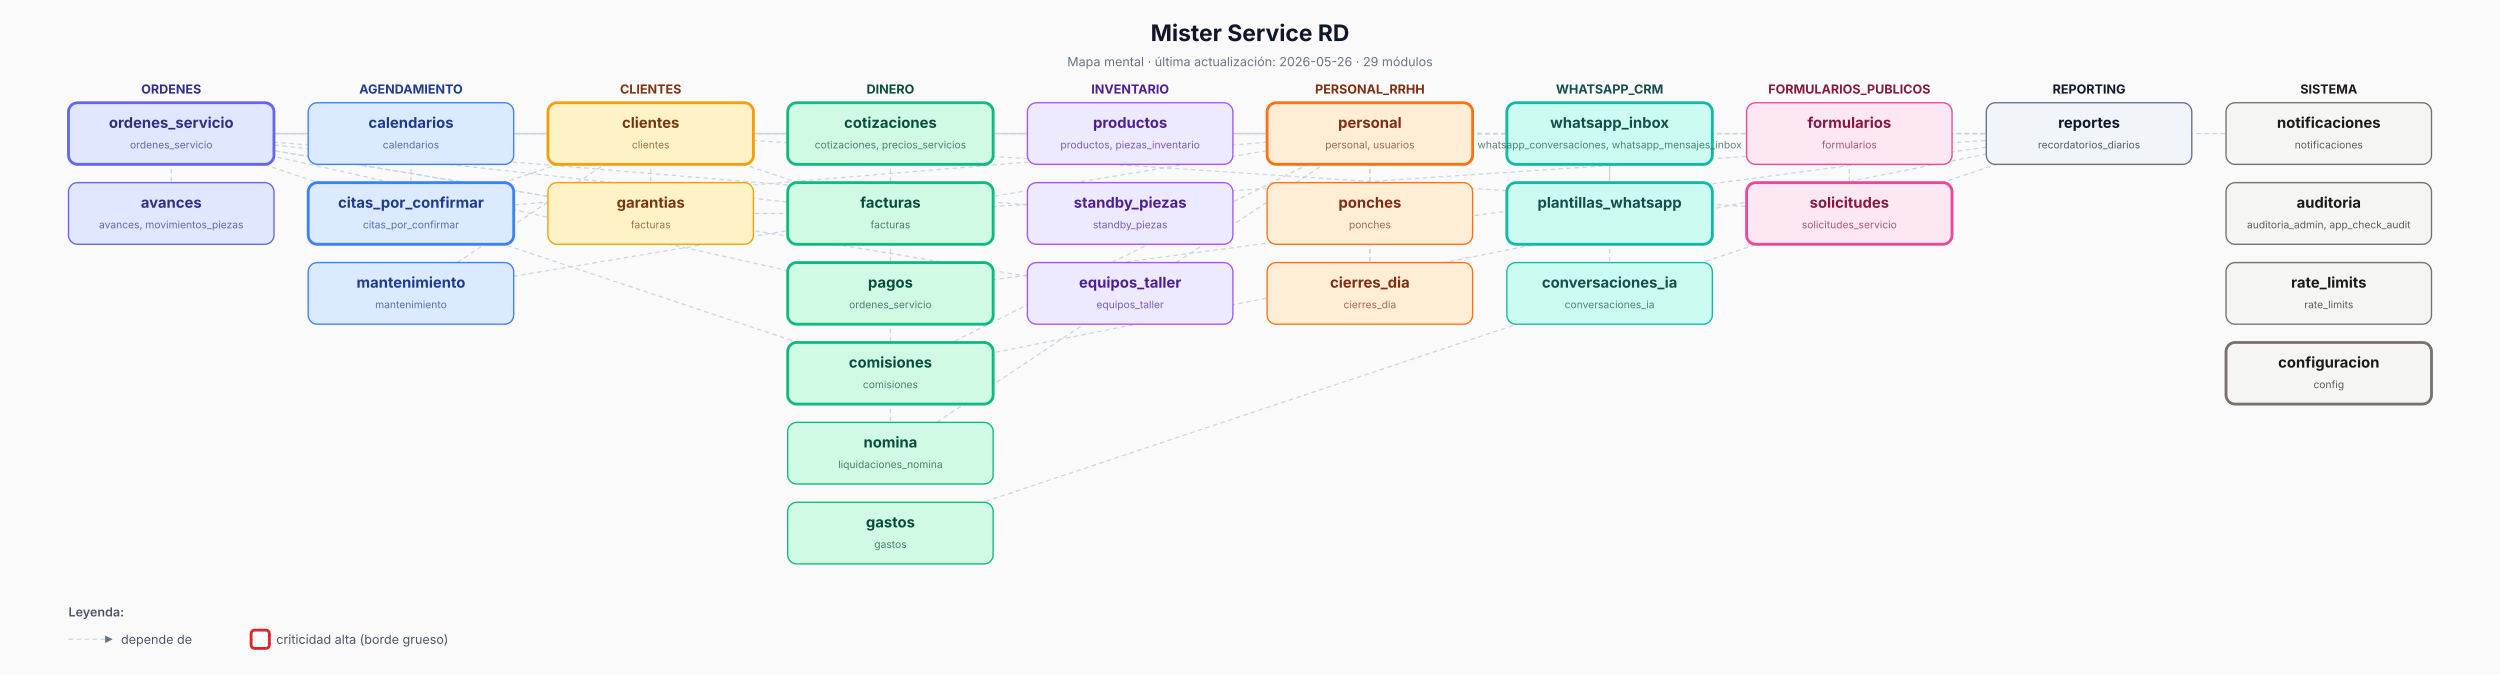
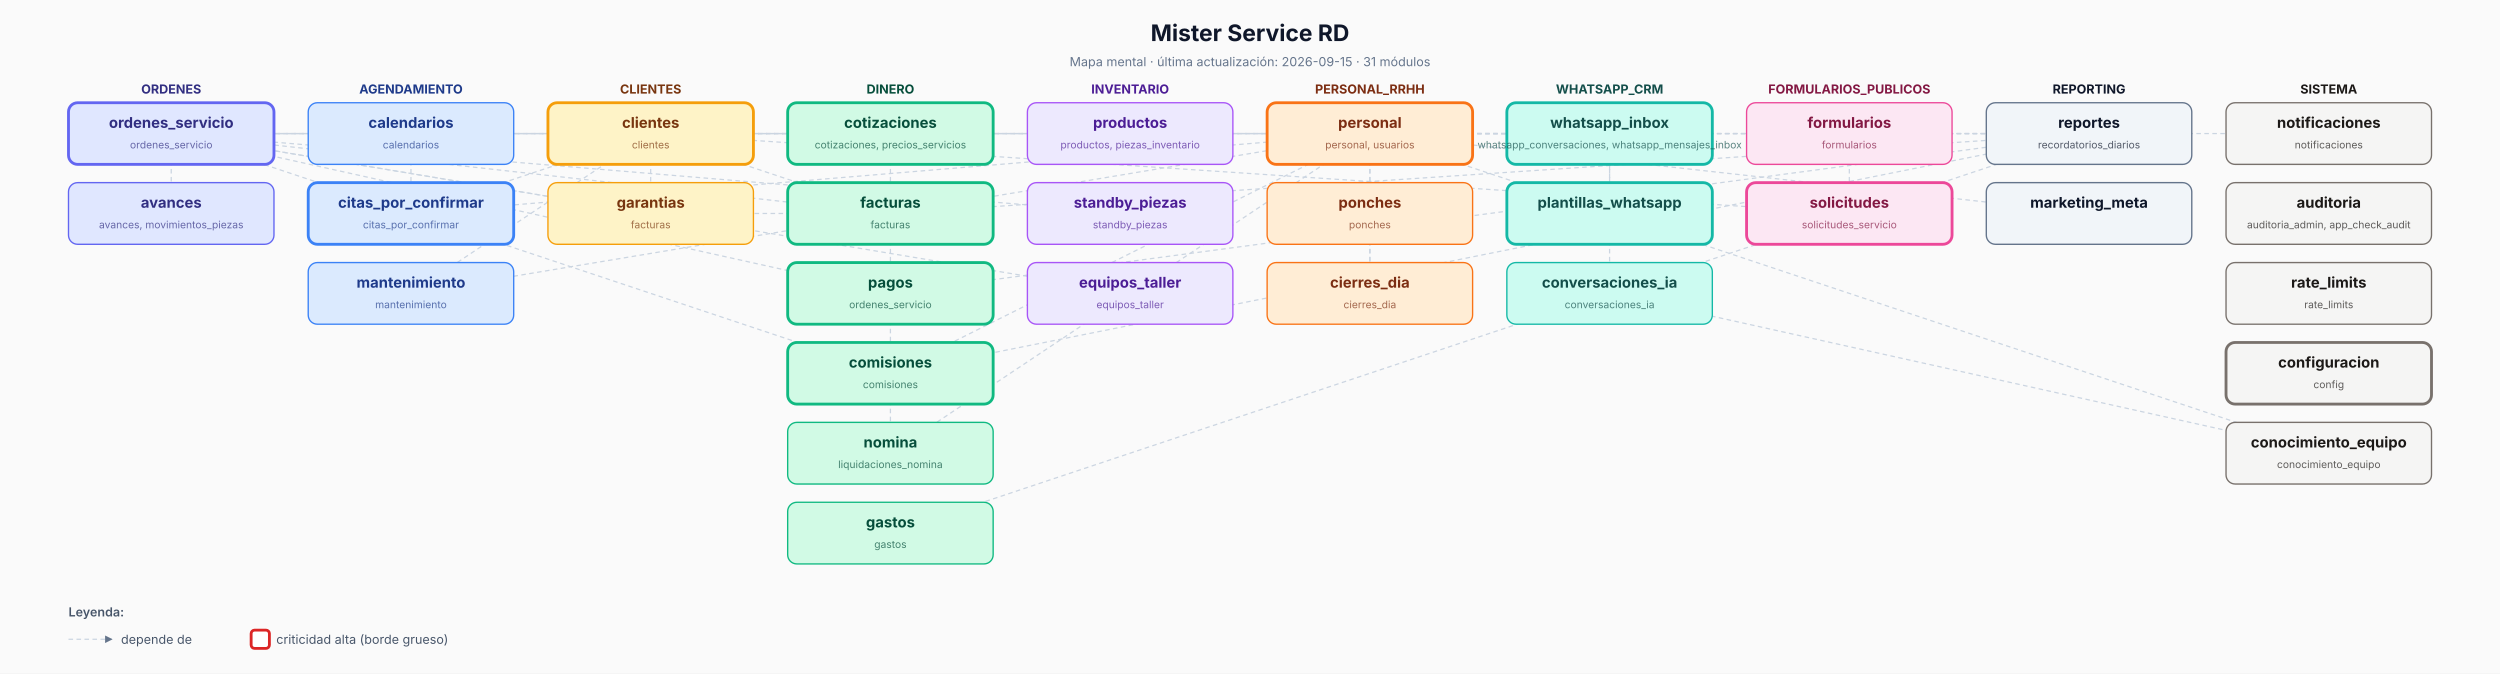
<svg xmlns="http://www.w3.org/2000/svg" viewBox="0 0 2190 590" font-family="-apple-system, system-ui, sans-serif">
  <defs>
    <marker id="arrow" viewBox="0 0 10 10" refX="9" refY="5" markerWidth="6" markerHeight="6" orient="auto">
      <path d="M 0 0 L 10 5 L 0 10 z" fill="#64748b" />
    </marker>
  </defs>
  <rect width="2190" height="590" fill="#fafafa" />
  <text x="1095" y="36" text-anchor="middle" font-size="20" font-weight="700" fill="#0f172a">Mister Service RD</text>
-   <text x="1095" y="58" text-anchor="middle" font-size="11" fill="#64748b">Mapa mental · última actualización: 2026-05-26 · 29 módulos</text>
+   <text x="1095" y="58" text-anchor="middle" font-size="11" fill="#64748b">Mapa mental · última actualización: 2026-09-15 · 31 módulos</text>
  <text x="150" y="82" text-anchor="middle" font-size="11" font-weight="700" fill="#312e81">ORDENES</text>
  <text x="360" y="82" text-anchor="middle" font-size="11" font-weight="700" fill="#1e3a8a">AGENDAMIENTO</text>
  <text x="570" y="82" text-anchor="middle" font-size="11" font-weight="700" fill="#78350f">CLIENTES</text>
  <text x="780" y="82" text-anchor="middle" font-size="11" font-weight="700" fill="#064e3b">DINERO</text>
  <text x="990" y="82" text-anchor="middle" font-size="11" font-weight="700" fill="#4c1d95">INVENTARIO</text>
  <text x="1200" y="82" text-anchor="middle" font-size="11" font-weight="700" fill="#7c2d12">PERSONAL_RRHH</text>
  <text x="1410" y="82" text-anchor="middle" font-size="11" font-weight="700" fill="#134e4a">WHATSAPP_CRM</text>
  <text x="1620" y="82" text-anchor="middle" font-size="11" font-weight="700" fill="#831843">FORMULARIOS_PUBLICOS</text>
  <text x="1830" y="82" text-anchor="middle" font-size="11" font-weight="700" fill="#0f172a">REPORTING</text>
  <text x="2040" y="82" text-anchor="middle" font-size="11" font-weight="700" fill="#1c1917">SISTEMA</text>
  <line x1="150" y1="117" x2="570" y2="117" stroke="#cbd5e1" stroke-width="1.1" marker-end="url(#arrow)" stroke-dasharray="4,3" />
  <line x1="150" y1="117" x2="1200" y2="117" stroke="#cbd5e1" stroke-width="1.1" marker-end="url(#arrow)" stroke-dasharray="4,3" />
  <line x1="150" y1="117" x2="360" y2="117" stroke="#cbd5e1" stroke-width="1.1" marker-end="url(#arrow)" stroke-dasharray="4,3" />
  <line x1="150" y1="187" x2="150" y2="117" stroke="#cbd5e1" stroke-width="1.1" marker-end="url(#arrow)" stroke-dasharray="4,3" />
  <line x1="360" y1="117" x2="1200" y2="117" stroke="#cbd5e1" stroke-width="1.1" marker-end="url(#arrow)" stroke-dasharray="4,3" />
  <line x1="360" y1="187" x2="570" y2="117" stroke="#cbd5e1" stroke-width="1.1" marker-end="url(#arrow)" stroke-dasharray="4,3" />
  <line x1="360" y1="187" x2="1200" y2="117" stroke="#cbd5e1" stroke-width="1.1" marker-end="url(#arrow)" stroke-dasharray="4,3" />
  <line x1="360" y1="187" x2="360" y2="117" stroke="#cbd5e1" stroke-width="1.1" marker-end="url(#arrow)" stroke-dasharray="4,3" />
  <line x1="360" y1="257" x2="570" y2="117" stroke="#cbd5e1" stroke-width="1.1" marker-end="url(#arrow)" stroke-dasharray="4,3" />
  <line x1="360" y1="257" x2="1200" y2="117" stroke="#cbd5e1" stroke-width="1.1" marker-end="url(#arrow)" stroke-dasharray="4,3" />
  <line x1="570" y1="187" x2="150" y2="117" stroke="#cbd5e1" stroke-width="1.1" marker-end="url(#arrow)" stroke-dasharray="4,3" />
  <line x1="570" y1="187" x2="780" y2="187" stroke="#cbd5e1" stroke-width="1.1" marker-end="url(#arrow)" stroke-dasharray="4,3" />
  <line x1="570" y1="187" x2="570" y2="117" stroke="#cbd5e1" stroke-width="1.1" marker-end="url(#arrow)" stroke-dasharray="4,3" />
  <line x1="780" y1="117" x2="570" y2="117" stroke="#cbd5e1" stroke-width="1.1" marker-end="url(#arrow)" stroke-dasharray="4,3" />
  <line x1="780" y1="117" x2="150" y2="117" stroke="#cbd5e1" stroke-width="1.1" marker-end="url(#arrow)" stroke-dasharray="4,3" />
  <line x1="780" y1="117" x2="990" y2="117" stroke="#cbd5e1" stroke-width="1.1" marker-end="url(#arrow)" stroke-dasharray="4,3" />
  <line x1="780" y1="187" x2="780" y2="117" stroke="#cbd5e1" stroke-width="1.1" marker-end="url(#arrow)" stroke-dasharray="4,3" />
  <line x1="780" y1="187" x2="150" y2="117" stroke="#cbd5e1" stroke-width="1.1" marker-end="url(#arrow)" stroke-dasharray="4,3" />
  <line x1="780" y1="187" x2="570" y2="117" stroke="#cbd5e1" stroke-width="1.1" marker-end="url(#arrow)" stroke-dasharray="4,3" />
  <line x1="780" y1="257" x2="150" y2="117" stroke="#cbd5e1" stroke-width="1.1" marker-end="url(#arrow)" stroke-dasharray="4,3" />
  <line x1="780" y1="327" x2="150" y2="117" stroke="#cbd5e1" stroke-width="1.1" marker-end="url(#arrow)" stroke-dasharray="4,3" />
  <line x1="780" y1="327" x2="780" y2="187" stroke="#cbd5e1" stroke-width="1.1" marker-end="url(#arrow)" stroke-dasharray="4,3" />
  <line x1="780" y1="327" x2="1200" y2="117" stroke="#cbd5e1" stroke-width="1.1" marker-end="url(#arrow)" stroke-dasharray="4,3" />
  <line x1="780" y1="397" x2="780" y2="327" stroke="#cbd5e1" stroke-width="1.1" marker-end="url(#arrow)" stroke-dasharray="4,3" />
  <line x1="780" y1="397" x2="1200" y2="117" stroke="#cbd5e1" stroke-width="1.1" marker-end="url(#arrow)" stroke-dasharray="4,3" />
  <line x1="990" y1="187" x2="150" y2="117" stroke="#cbd5e1" stroke-width="1.1" marker-end="url(#arrow)" stroke-dasharray="4,3" />
  <line x1="990" y1="257" x2="150" y2="117" stroke="#cbd5e1" stroke-width="1.1" marker-end="url(#arrow)" stroke-dasharray="4,3" />
  <line x1="1200" y1="187" x2="1200" y2="117" stroke="#cbd5e1" stroke-width="1.1" marker-end="url(#arrow)" stroke-dasharray="4,3" />
  <line x1="1200" y1="257" x2="1200" y2="117" stroke="#cbd5e1" stroke-width="1.1" marker-end="url(#arrow)" stroke-dasharray="4,3" />
  <line x1="1200" y1="257" x2="1200" y2="187" stroke="#cbd5e1" stroke-width="1.1" marker-end="url(#arrow)" stroke-dasharray="4,3" />
  <line x1="1410" y1="117" x2="570" y2="117" stroke="#cbd5e1" stroke-width="1.1" marker-end="url(#arrow)" stroke-dasharray="4,3" />
  <line x1="1410" y1="117" x2="1200" y2="117" stroke="#cbd5e1" stroke-width="1.1" marker-end="url(#arrow)" stroke-dasharray="4,3" />
  <line x1="1410" y1="117" x2="1410" y2="187" stroke="#cbd5e1" stroke-width="1.1" marker-end="url(#arrow)" stroke-dasharray="4,3" />
  <line x1="1410" y1="257" x2="1410" y2="117" stroke="#cbd5e1" stroke-width="1.1" marker-end="url(#arrow)" stroke-dasharray="4,3" />
+   <line x1="1410" y1="257" x2="2040" y2="397" stroke="#cbd5e1" stroke-width="1.1" marker-end="url(#arrow)" stroke-dasharray="4,3" />
  <line x1="1620" y1="187" x2="1620" y2="117" stroke="#cbd5e1" stroke-width="1.1" marker-end="url(#arrow)" stroke-dasharray="4,3" />
  <line x1="1620" y1="187" x2="570" y2="117" stroke="#cbd5e1" stroke-width="1.1" marker-end="url(#arrow)" stroke-dasharray="4,3" />
  <line x1="1830" y1="117" x2="150" y2="117" stroke="#cbd5e1" stroke-width="1.1" marker-end="url(#arrow)" stroke-dasharray="4,3" />
  <line x1="1830" y1="117" x2="780" y2="187" stroke="#cbd5e1" stroke-width="1.1" marker-end="url(#arrow)" stroke-dasharray="4,3" />
  <line x1="1830" y1="117" x2="780" y2="257" stroke="#cbd5e1" stroke-width="1.1" marker-end="url(#arrow)" stroke-dasharray="4,3" />
  <line x1="1830" y1="117" x2="780" y2="327" stroke="#cbd5e1" stroke-width="1.1" marker-end="url(#arrow)" stroke-dasharray="4,3" />
  <line x1="1830" y1="117" x2="1200" y2="117" stroke="#cbd5e1" stroke-width="1.1" marker-end="url(#arrow)" stroke-dasharray="4,3" />
  <line x1="1830" y1="117" x2="990" y2="117" stroke="#cbd5e1" stroke-width="1.1" marker-end="url(#arrow)" stroke-dasharray="4,3" />
  <line x1="1830" y1="117" x2="780" y2="467" stroke="#cbd5e1" stroke-width="1.1" marker-end="url(#arrow)" stroke-dasharray="4,3" />
  <line x1="2040" y1="117" x2="1200" y2="117" stroke="#cbd5e1" stroke-width="1.1" marker-end="url(#arrow)" stroke-dasharray="4,3" />
+   <line x1="2040" y1="397" x2="1200" y2="117" stroke="#cbd5e1" stroke-width="1.1" marker-end="url(#arrow)" stroke-dasharray="4,3" />
+   <line x1="1830" y1="187" x2="1200" y2="117" stroke="#cbd5e1" stroke-width="1.1" marker-end="url(#arrow)" stroke-dasharray="4,3" />
  <g>
    <rect x="60" y="90" width="180" height="54" rx="8" fill="#e0e7ff" stroke="#6366f1" stroke-width="2.5" />
    <text x="150" y="112" text-anchor="middle" font-size="13" font-weight="700" fill="#312e81">ordenes_servicio</text>
    <text x="150" y="130" text-anchor="middle" font-size="9" fill="#312e81" opacity="0.7">ordenes_servicio</text>
  </g>
  <g>
    <rect x="60" y="160" width="180" height="54" rx="8" fill="#e0e7ff" stroke="#6366f1" stroke-width="1.2" />
    <text x="150" y="182" text-anchor="middle" font-size="13" font-weight="700" fill="#312e81">avances</text>
    <text x="150" y="200" text-anchor="middle" font-size="9" fill="#312e81" opacity="0.7">avances, movimientos_piezas</text>
  </g>
  <g>
    <rect x="270" y="90" width="180" height="54" rx="8" fill="#dbeafe" stroke="#3b82f6" stroke-width="1.2" />
    <text x="360" y="112" text-anchor="middle" font-size="13" font-weight="700" fill="#1e3a8a">calendarios</text>
    <text x="360" y="130" text-anchor="middle" font-size="9" fill="#1e3a8a" opacity="0.7">calendarios</text>
  </g>
  <g>
    <rect x="270" y="160" width="180" height="54" rx="8" fill="#dbeafe" stroke="#3b82f6" stroke-width="2.5" />
    <text x="360" y="182" text-anchor="middle" font-size="13" font-weight="700" fill="#1e3a8a">citas_por_confirmar</text>
    <text x="360" y="200" text-anchor="middle" font-size="9" fill="#1e3a8a" opacity="0.7">citas_por_confirmar</text>
  </g>
  <g>
    <rect x="270" y="230" width="180" height="54" rx="8" fill="#dbeafe" stroke="#3b82f6" stroke-width="1.2" />
    <text x="360" y="252" text-anchor="middle" font-size="13" font-weight="700" fill="#1e3a8a">mantenimiento</text>
    <text x="360" y="270" text-anchor="middle" font-size="9" fill="#1e3a8a" opacity="0.7">mantenimiento</text>
  </g>
  <g>
    <rect x="480" y="90" width="180" height="54" rx="8" fill="#fef3c7" stroke="#f59e0b" stroke-width="2.5" />
    <text x="570" y="112" text-anchor="middle" font-size="13" font-weight="700" fill="#78350f">clientes</text>
    <text x="570" y="130" text-anchor="middle" font-size="9" fill="#78350f" opacity="0.7">clientes</text>
  </g>
  <g>
    <rect x="480" y="160" width="180" height="54" rx="8" fill="#fef3c7" stroke="#f59e0b" stroke-width="1.2" />
    <text x="570" y="182" text-anchor="middle" font-size="13" font-weight="700" fill="#78350f">garantias</text>
    <text x="570" y="200" text-anchor="middle" font-size="9" fill="#78350f" opacity="0.7">facturas</text>
  </g>
  <g>
    <rect x="690" y="90" width="180" height="54" rx="8" fill="#d1fae5" stroke="#10b981" stroke-width="2.5" />
    <text x="780" y="112" text-anchor="middle" font-size="13" font-weight="700" fill="#064e3b">cotizaciones</text>
    <text x="780" y="130" text-anchor="middle" font-size="9" fill="#064e3b" opacity="0.7">cotizaciones, precios_servicios</text>
  </g>
  <g>
    <rect x="690" y="160" width="180" height="54" rx="8" fill="#d1fae5" stroke="#10b981" stroke-width="2.5" />
    <text x="780" y="182" text-anchor="middle" font-size="13" font-weight="700" fill="#064e3b">facturas</text>
    <text x="780" y="200" text-anchor="middle" font-size="9" fill="#064e3b" opacity="0.7">facturas</text>
  </g>
  <g>
    <rect x="690" y="230" width="180" height="54" rx="8" fill="#d1fae5" stroke="#10b981" stroke-width="2.5" />
    <text x="780" y="252" text-anchor="middle" font-size="13" font-weight="700" fill="#064e3b">pagos</text>
    <text x="780" y="270" text-anchor="middle" font-size="9" fill="#064e3b" opacity="0.7">ordenes_servicio</text>
  </g>
  <g>
    <rect x="690" y="300" width="180" height="54" rx="8" fill="#d1fae5" stroke="#10b981" stroke-width="2.5" />
    <text x="780" y="322" text-anchor="middle" font-size="13" font-weight="700" fill="#064e3b">comisiones</text>
    <text x="780" y="340" text-anchor="middle" font-size="9" fill="#064e3b" opacity="0.7">comisiones</text>
  </g>
  <g>
    <rect x="690" y="370" width="180" height="54" rx="8" fill="#d1fae5" stroke="#10b981" stroke-width="1.2" />
    <text x="780" y="392" text-anchor="middle" font-size="13" font-weight="700" fill="#064e3b">nomina</text>
    <text x="780" y="410" text-anchor="middle" font-size="9" fill="#064e3b" opacity="0.7">liquidaciones_nomina</text>
  </g>
  <g>
    <rect x="690" y="440" width="180" height="54" rx="8" fill="#d1fae5" stroke="#10b981" stroke-width="1.2" />
    <text x="780" y="462" text-anchor="middle" font-size="13" font-weight="700" fill="#064e3b">gastos</text>
    <text x="780" y="480" text-anchor="middle" font-size="9" fill="#064e3b" opacity="0.7">gastos</text>
  </g>
  <g>
    <rect x="900" y="90" width="180" height="54" rx="8" fill="#ede9fe" stroke="#a855f7" stroke-width="1.2" />
    <text x="990" y="112" text-anchor="middle" font-size="13" font-weight="700" fill="#4c1d95">productos</text>
    <text x="990" y="130" text-anchor="middle" font-size="9" fill="#4c1d95" opacity="0.7">productos, piezas_inventario</text>
  </g>
  <g>
    <rect x="900" y="160" width="180" height="54" rx="8" fill="#ede9fe" stroke="#a855f7" stroke-width="1.2" />
    <text x="990" y="182" text-anchor="middle" font-size="13" font-weight="700" fill="#4c1d95">standby_piezas</text>
    <text x="990" y="200" text-anchor="middle" font-size="9" fill="#4c1d95" opacity="0.7">standby_piezas</text>
  </g>
  <g>
    <rect x="900" y="230" width="180" height="54" rx="8" fill="#ede9fe" stroke="#a855f7" stroke-width="1.2" />
    <text x="990" y="252" text-anchor="middle" font-size="13" font-weight="700" fill="#4c1d95">equipos_taller</text>
    <text x="990" y="270" text-anchor="middle" font-size="9" fill="#4c1d95" opacity="0.7">equipos_taller</text>
  </g>
  <g>
    <rect x="1110" y="90" width="180" height="54" rx="8" fill="#ffedd5" stroke="#f97316" stroke-width="2.5" />
    <text x="1200" y="112" text-anchor="middle" font-size="13" font-weight="700" fill="#7c2d12">personal</text>
    <text x="1200" y="130" text-anchor="middle" font-size="9" fill="#7c2d12" opacity="0.7">personal, usuarios</text>
  </g>
  <g>
    <rect x="1110" y="160" width="180" height="54" rx="8" fill="#ffedd5" stroke="#f97316" stroke-width="1.2" />
    <text x="1200" y="182" text-anchor="middle" font-size="13" font-weight="700" fill="#7c2d12">ponches</text>
    <text x="1200" y="200" text-anchor="middle" font-size="9" fill="#7c2d12" opacity="0.7">ponches</text>
  </g>
  <g>
    <rect x="1110" y="230" width="180" height="54" rx="8" fill="#ffedd5" stroke="#f97316" stroke-width="1.2" />
    <text x="1200" y="252" text-anchor="middle" font-size="13" font-weight="700" fill="#7c2d12">cierres_dia</text>
    <text x="1200" y="270" text-anchor="middle" font-size="9" fill="#7c2d12" opacity="0.7">cierres_dia</text>
  </g>
  <g>
    <rect x="1320" y="90" width="180" height="54" rx="8" fill="#ccfbf1" stroke="#14b8a6" stroke-width="2.5" />
    <text x="1410" y="112" text-anchor="middle" font-size="13" font-weight="700" fill="#134e4a">whatsapp_inbox</text>
    <text x="1410" y="130" text-anchor="middle" font-size="9" fill="#134e4a" opacity="0.7">whatsapp_conversaciones, whatsapp_mensajes_inbox</text>
  </g>
  <g>
    <rect x="1320" y="160" width="180" height="54" rx="8" fill="#ccfbf1" stroke="#14b8a6" stroke-width="2.5" />
    <text x="1410" y="182" text-anchor="middle" font-size="13" font-weight="700" fill="#134e4a">plantillas_whatsapp</text>
  </g>
  <g>
    <rect x="1320" y="230" width="180" height="54" rx="8" fill="#ccfbf1" stroke="#14b8a6" stroke-width="1.2" />
    <text x="1410" y="252" text-anchor="middle" font-size="13" font-weight="700" fill="#134e4a">conversaciones_ia</text>
    <text x="1410" y="270" text-anchor="middle" font-size="9" fill="#134e4a" opacity="0.7">conversaciones_ia</text>
  </g>
  <g>
    <rect x="1530" y="90" width="180" height="54" rx="8" fill="#fce7f3" stroke="#ec4899" stroke-width="1.2" />
    <text x="1620" y="112" text-anchor="middle" font-size="13" font-weight="700" fill="#831843">formularios</text>
    <text x="1620" y="130" text-anchor="middle" font-size="9" fill="#831843" opacity="0.7">formularios</text>
  </g>
  <g>
    <rect x="1530" y="160" width="180" height="54" rx="8" fill="#fce7f3" stroke="#ec4899" stroke-width="2.5" />
    <text x="1620" y="182" text-anchor="middle" font-size="13" font-weight="700" fill="#831843">solicitudes</text>
    <text x="1620" y="200" text-anchor="middle" font-size="9" fill="#831843" opacity="0.7">solicitudes_servicio</text>
  </g>
  <g>
    <rect x="1740" y="90" width="180" height="54" rx="8" fill="#f1f5f9" stroke="#64748b" stroke-width="1.2" />
    <text x="1830" y="112" text-anchor="middle" font-size="13" font-weight="700" fill="#0f172a">reportes</text>
    <text x="1830" y="130" text-anchor="middle" font-size="9" fill="#0f172a" opacity="0.7">recordatorios_diarios</text>
  </g>
  <g>
    <rect x="1950" y="90" width="180" height="54" rx="8" fill="#f5f5f4" stroke="#78716c" stroke-width="1.2" />
    <text x="2040" y="112" text-anchor="middle" font-size="13" font-weight="700" fill="#1c1917">notificaciones</text>
    <text x="2040" y="130" text-anchor="middle" font-size="9" fill="#1c1917" opacity="0.7">notificaciones</text>
  </g>
  <g>
    <rect x="1950" y="160" width="180" height="54" rx="8" fill="#f5f5f4" stroke="#78716c" stroke-width="1.2" />
    <text x="2040" y="182" text-anchor="middle" font-size="13" font-weight="700" fill="#1c1917">auditoria</text>
    <text x="2040" y="200" text-anchor="middle" font-size="9" fill="#1c1917" opacity="0.7">auditoria_admin, app_check_audit</text>
  </g>
  <g>
    <rect x="1950" y="230" width="180" height="54" rx="8" fill="#f5f5f4" stroke="#78716c" stroke-width="1.2" />
    <text x="2040" y="252" text-anchor="middle" font-size="13" font-weight="700" fill="#1c1917">rate_limits</text>
    <text x="2040" y="270" text-anchor="middle" font-size="9" fill="#1c1917" opacity="0.7">rate_limits</text>
  </g>
  <g>
    <rect x="1950" y="300" width="180" height="54" rx="8" fill="#f5f5f4" stroke="#78716c" stroke-width="2.5" />
    <text x="2040" y="322" text-anchor="middle" font-size="13" font-weight="700" fill="#1c1917">configuracion</text>
    <text x="2040" y="340" text-anchor="middle" font-size="9" fill="#1c1917" opacity="0.7">config</text>
+   </g>
+   <g>
+     <rect x="1950" y="370" width="180" height="54" rx="8" fill="#f5f5f4" stroke="#78716c" stroke-width="1.2" />
+     <text x="2040" y="392" text-anchor="middle" font-size="13" font-weight="700" fill="#1c1917">conocimiento_equipo</text>
+     <text x="2040" y="410" text-anchor="middle" font-size="9" fill="#1c1917" opacity="0.7">conocimiento_equipo</text>
+   </g>
+   <g>
+     <rect x="1740" y="160" width="180" height="54" rx="8" fill="#f1f5f9" stroke="#64748b" stroke-width="1.2" />
+     <text x="1830" y="182" text-anchor="middle" font-size="13" font-weight="700" fill="#0f172a">marketing_meta</text>
  </g>
  <g transform="translate(60, 540)">
    <text font-size="11" font-weight="600" fill="#475569">Leyenda:</text>
    <line x1="0" y1="20" x2="38" y2="20" stroke="#cbd5e1" stroke-width="1.1" marker-end="url(#arrow)" stroke-dasharray="4,3" />
    <text x="46" y="24" font-size="11" fill="#475569">depende de</text>
    <rect x="160" y="12" width="16" height="16" rx="3" fill="#fff" stroke="#dc2626" stroke-width="2.5" />
    <text x="182" y="24" font-size="11" fill="#475569">criticidad alta (borde grueso)</text>
  </g>
</svg>
